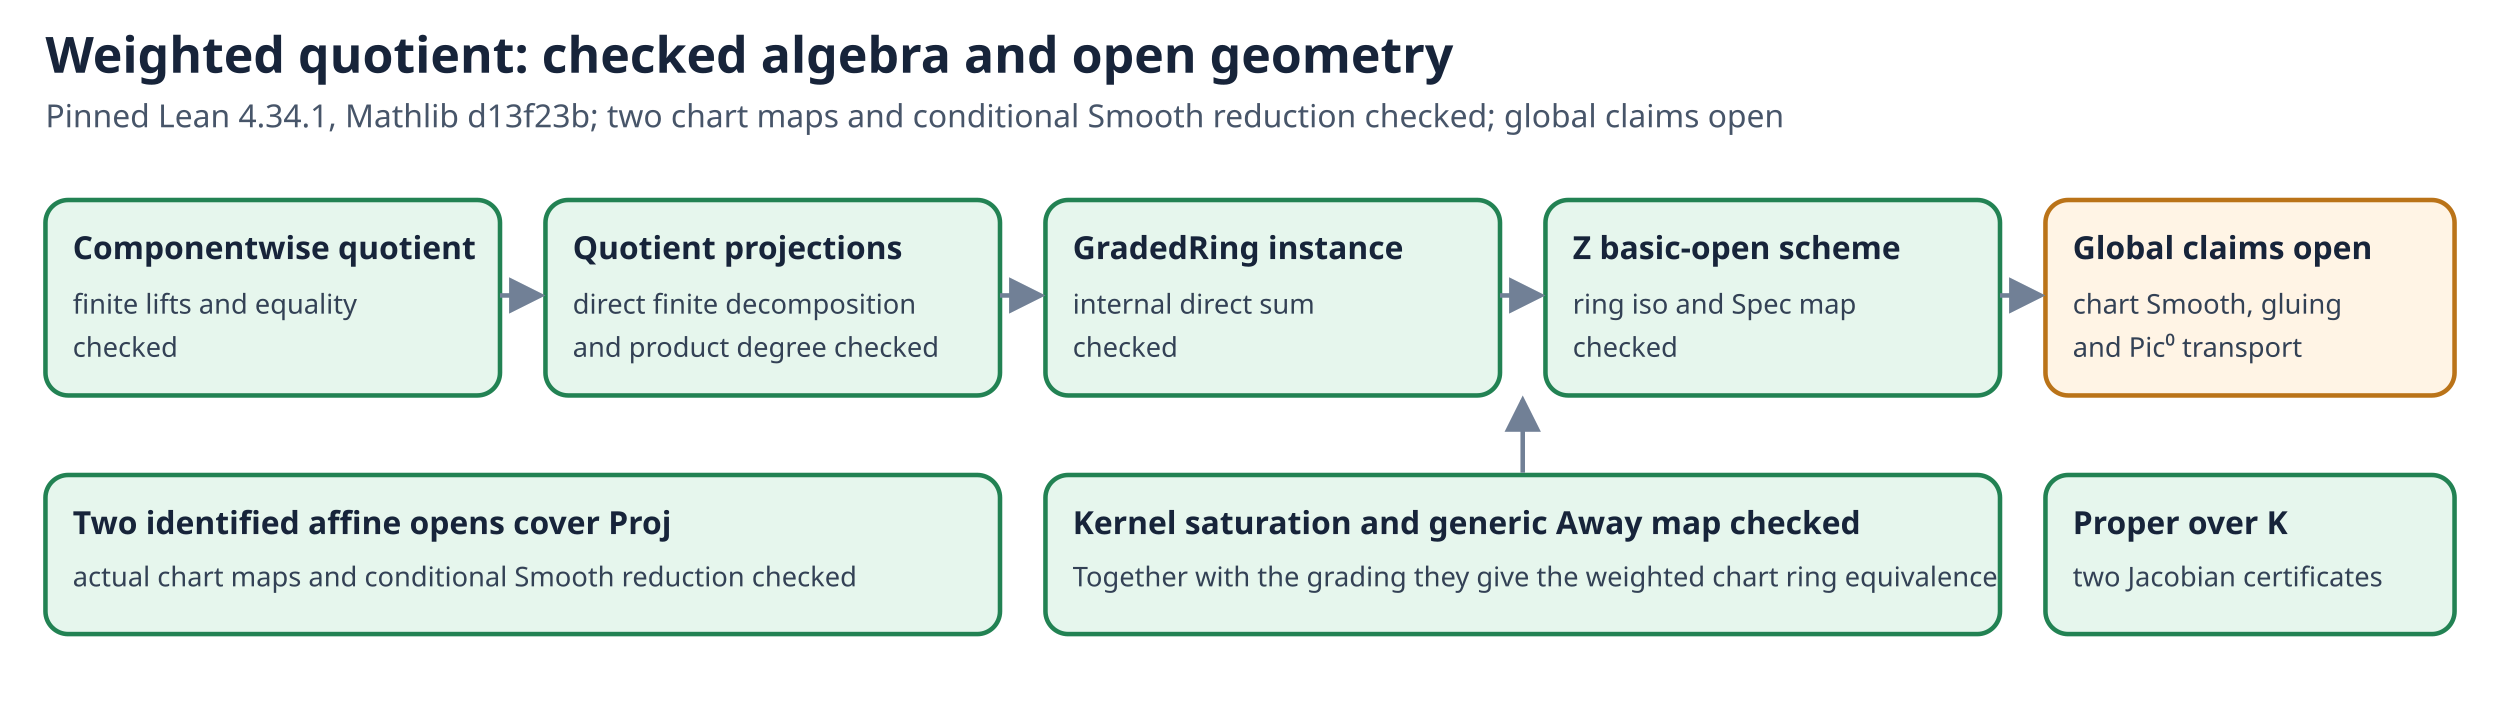
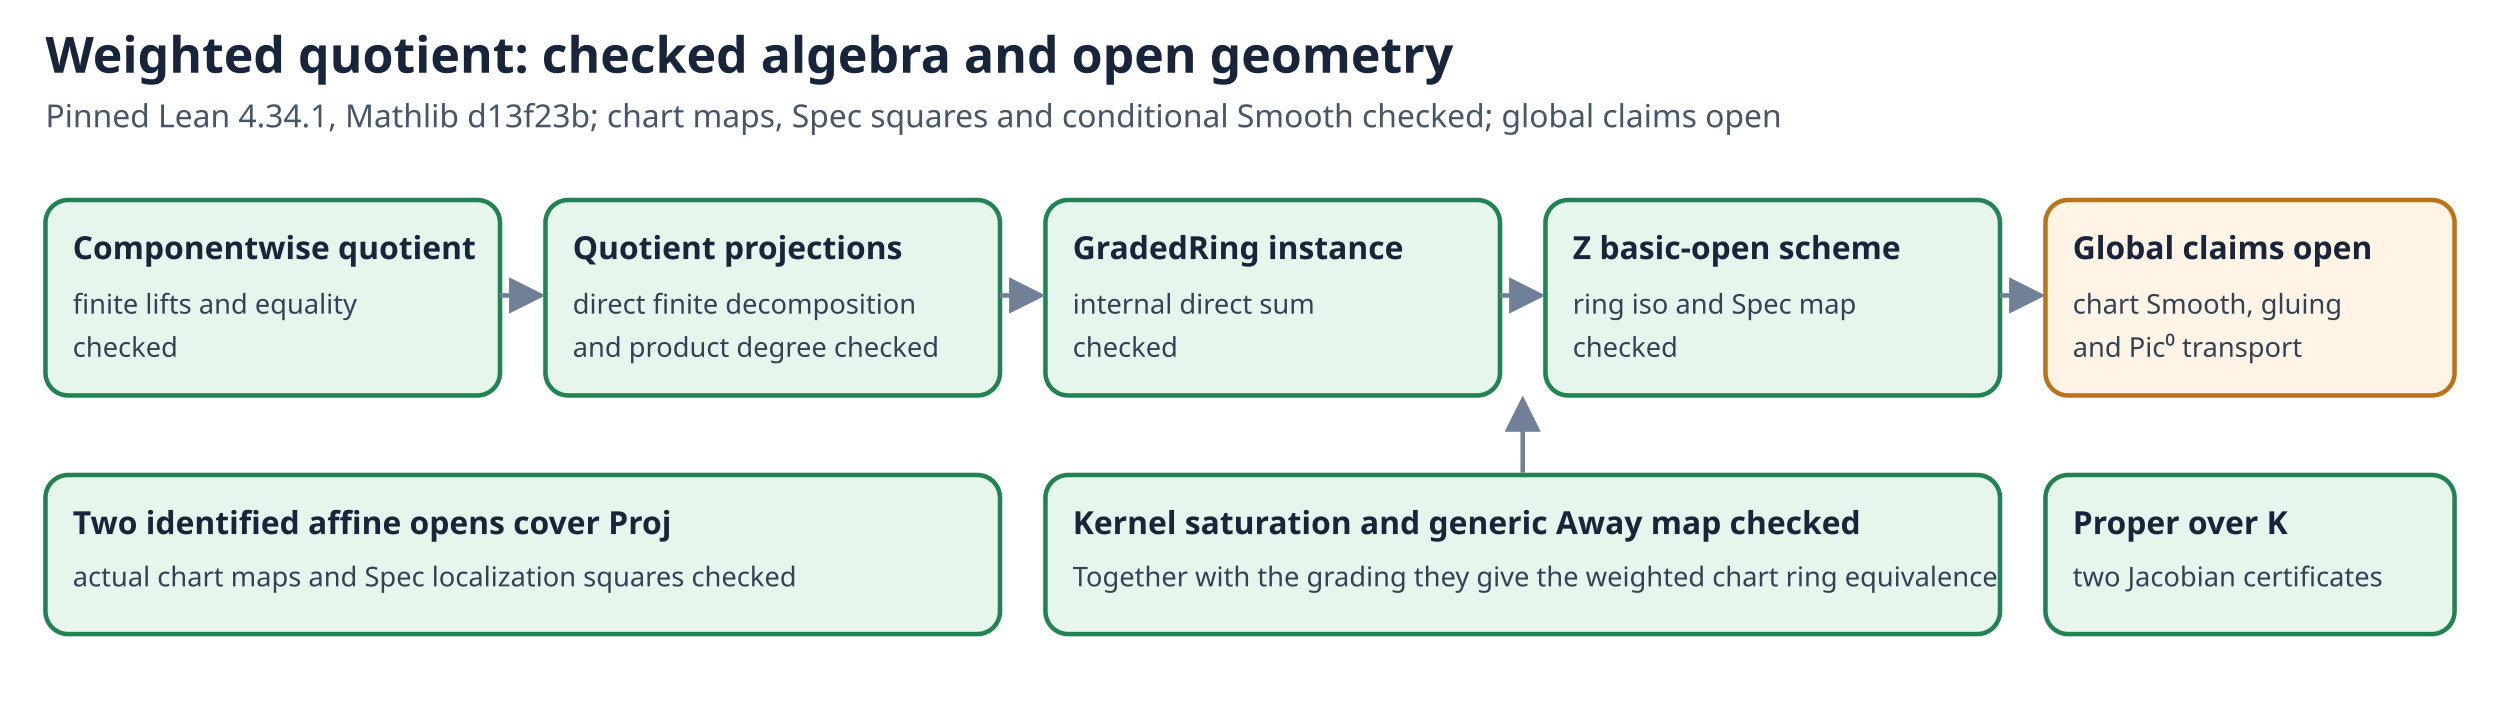
- <svg xmlns="http://www.w3.org/2000/svg" width="1100" height="310" viewBox="0 0 1100 310" role="img" aria-label="Weighted quotient proof dependencies: checked grading, chart maps and conditional smoothness reduction; open chart smoothness, global gluing and Picard transport">
+ <svg xmlns="http://www.w3.org/2000/svg" width="1100" height="310" viewBox="0 0 1100 310" role="img" aria-label="Weighted quotient proof dependencies: checked grading, chart maps, Spec localization squares and conditional smoothness reduction; open chart smoothness, global gluing and Picard transport">
  <style>.title{font:700 22px sans-serif;fill:#17243a}.sub{font:14px sans-serif;fill:#475569}.box{stroke-width:2;rx:10}.ok{fill:#e6f6ed;stroke:#228253}.pending{fill:#fff4e5;stroke:#ba7318}.head{font:700 14px sans-serif;fill:#17243a}.detail{font:12px sans-serif;fill:#334155}.arrow{stroke:#718096;stroke-width:2;fill:none;marker-end:url(#arr)}</style>
  <defs>
    <marker id="arr" markerWidth="8" markerHeight="8" refX="7" refY="4" orient="auto">
      <path d="M0 0 L8 4 L0 8" fill="#718096" />
    </marker>
  </defs>
  <text class="title" x="20" y="32">Weighted quotient: checked algebra and open geometry</text>
-   <text class="sub" x="20" y="56">Pinned Lean 4.34.1, Mathlib d13f23b; two chart maps and conditional Smooth reduction checked; global claims open</text>
+   <text class="sub" x="20" y="56">Pinned Lean 4.34.1, Mathlib d13f23b; chart maps, Spec squares and conditional Smooth checked; global claims open</text>
  <rect class="box ok" x="20" y="88" width="200" height="86" />
  <text class="head" x="32" y="114">Componentwise quotient</text>
  <text class="detail" x="32" y="138">finite lifts and equality</text>
  <text class="detail" x="32" y="157">checked</text>
  <rect class="box ok" x="240" y="88" width="200" height="86" />
  <text class="head" x="252" y="114">Quotient projections</text>
  <text class="detail" x="252" y="138">direct finite decomposition</text>
  <text class="detail" x="252" y="157">and product degree checked</text>
  <rect class="box ok" x="460" y="88" width="200" height="86" />
  <text class="head" x="472" y="114">GradedRing instance</text>
  <text class="detail" x="472" y="138">internal direct sum</text>
  <text class="detail" x="472" y="157">checked</text>
  <rect class="box ok" x="680" y="88" width="200" height="86" />
  <text class="head" x="692" y="114">Z basic-open scheme</text>
  <text class="detail" x="692" y="138">ring iso and Spec map</text>
  <text class="detail" x="692" y="157">checked</text>
  <rect class="box pending" x="900" y="88" width="180" height="86" />
  <text class="head" x="912" y="114">Global claims open</text>
  <text class="detail" x="912" y="138">chart Smooth, gluing</text>
  <text class="detail" x="912" y="157">and Pic⁰ transport</text>
  <path class="arrow" d="M220 130 H238" />
  <path class="arrow" d="M440 130 H458" />
  <path class="arrow" d="M660 130 H678" />
  <path class="arrow" d="M880 130 H898" />
  <rect class="box ok" x="460" y="209" width="420" height="70" />
  <text class="head" x="472" y="235">Kernel saturation and generic Away map checked</text>
  <text class="detail" x="472" y="258">Together with the grading they give the weighted chart ring equivalence</text>
  <rect class="box ok" x="20" y="209" width="420" height="70" />
  <text class="head" x="32" y="235">Two identified affine opens cover Proj</text>
-   <text class="detail" x="32" y="258">actual chart maps and conditional Smooth reduction checked</text>
+   <text class="detail" x="32" y="258">actual chart maps and Spec localization squares checked</text>
  <rect class="box ok" x="900" y="209" width="180" height="70" />
  <text class="head" x="912" y="235">Proper over K</text>
  <text class="detail" x="912" y="258">two Jacobian certificates</text>
  <path class="arrow" d="M670 208 V176" />
</svg>
